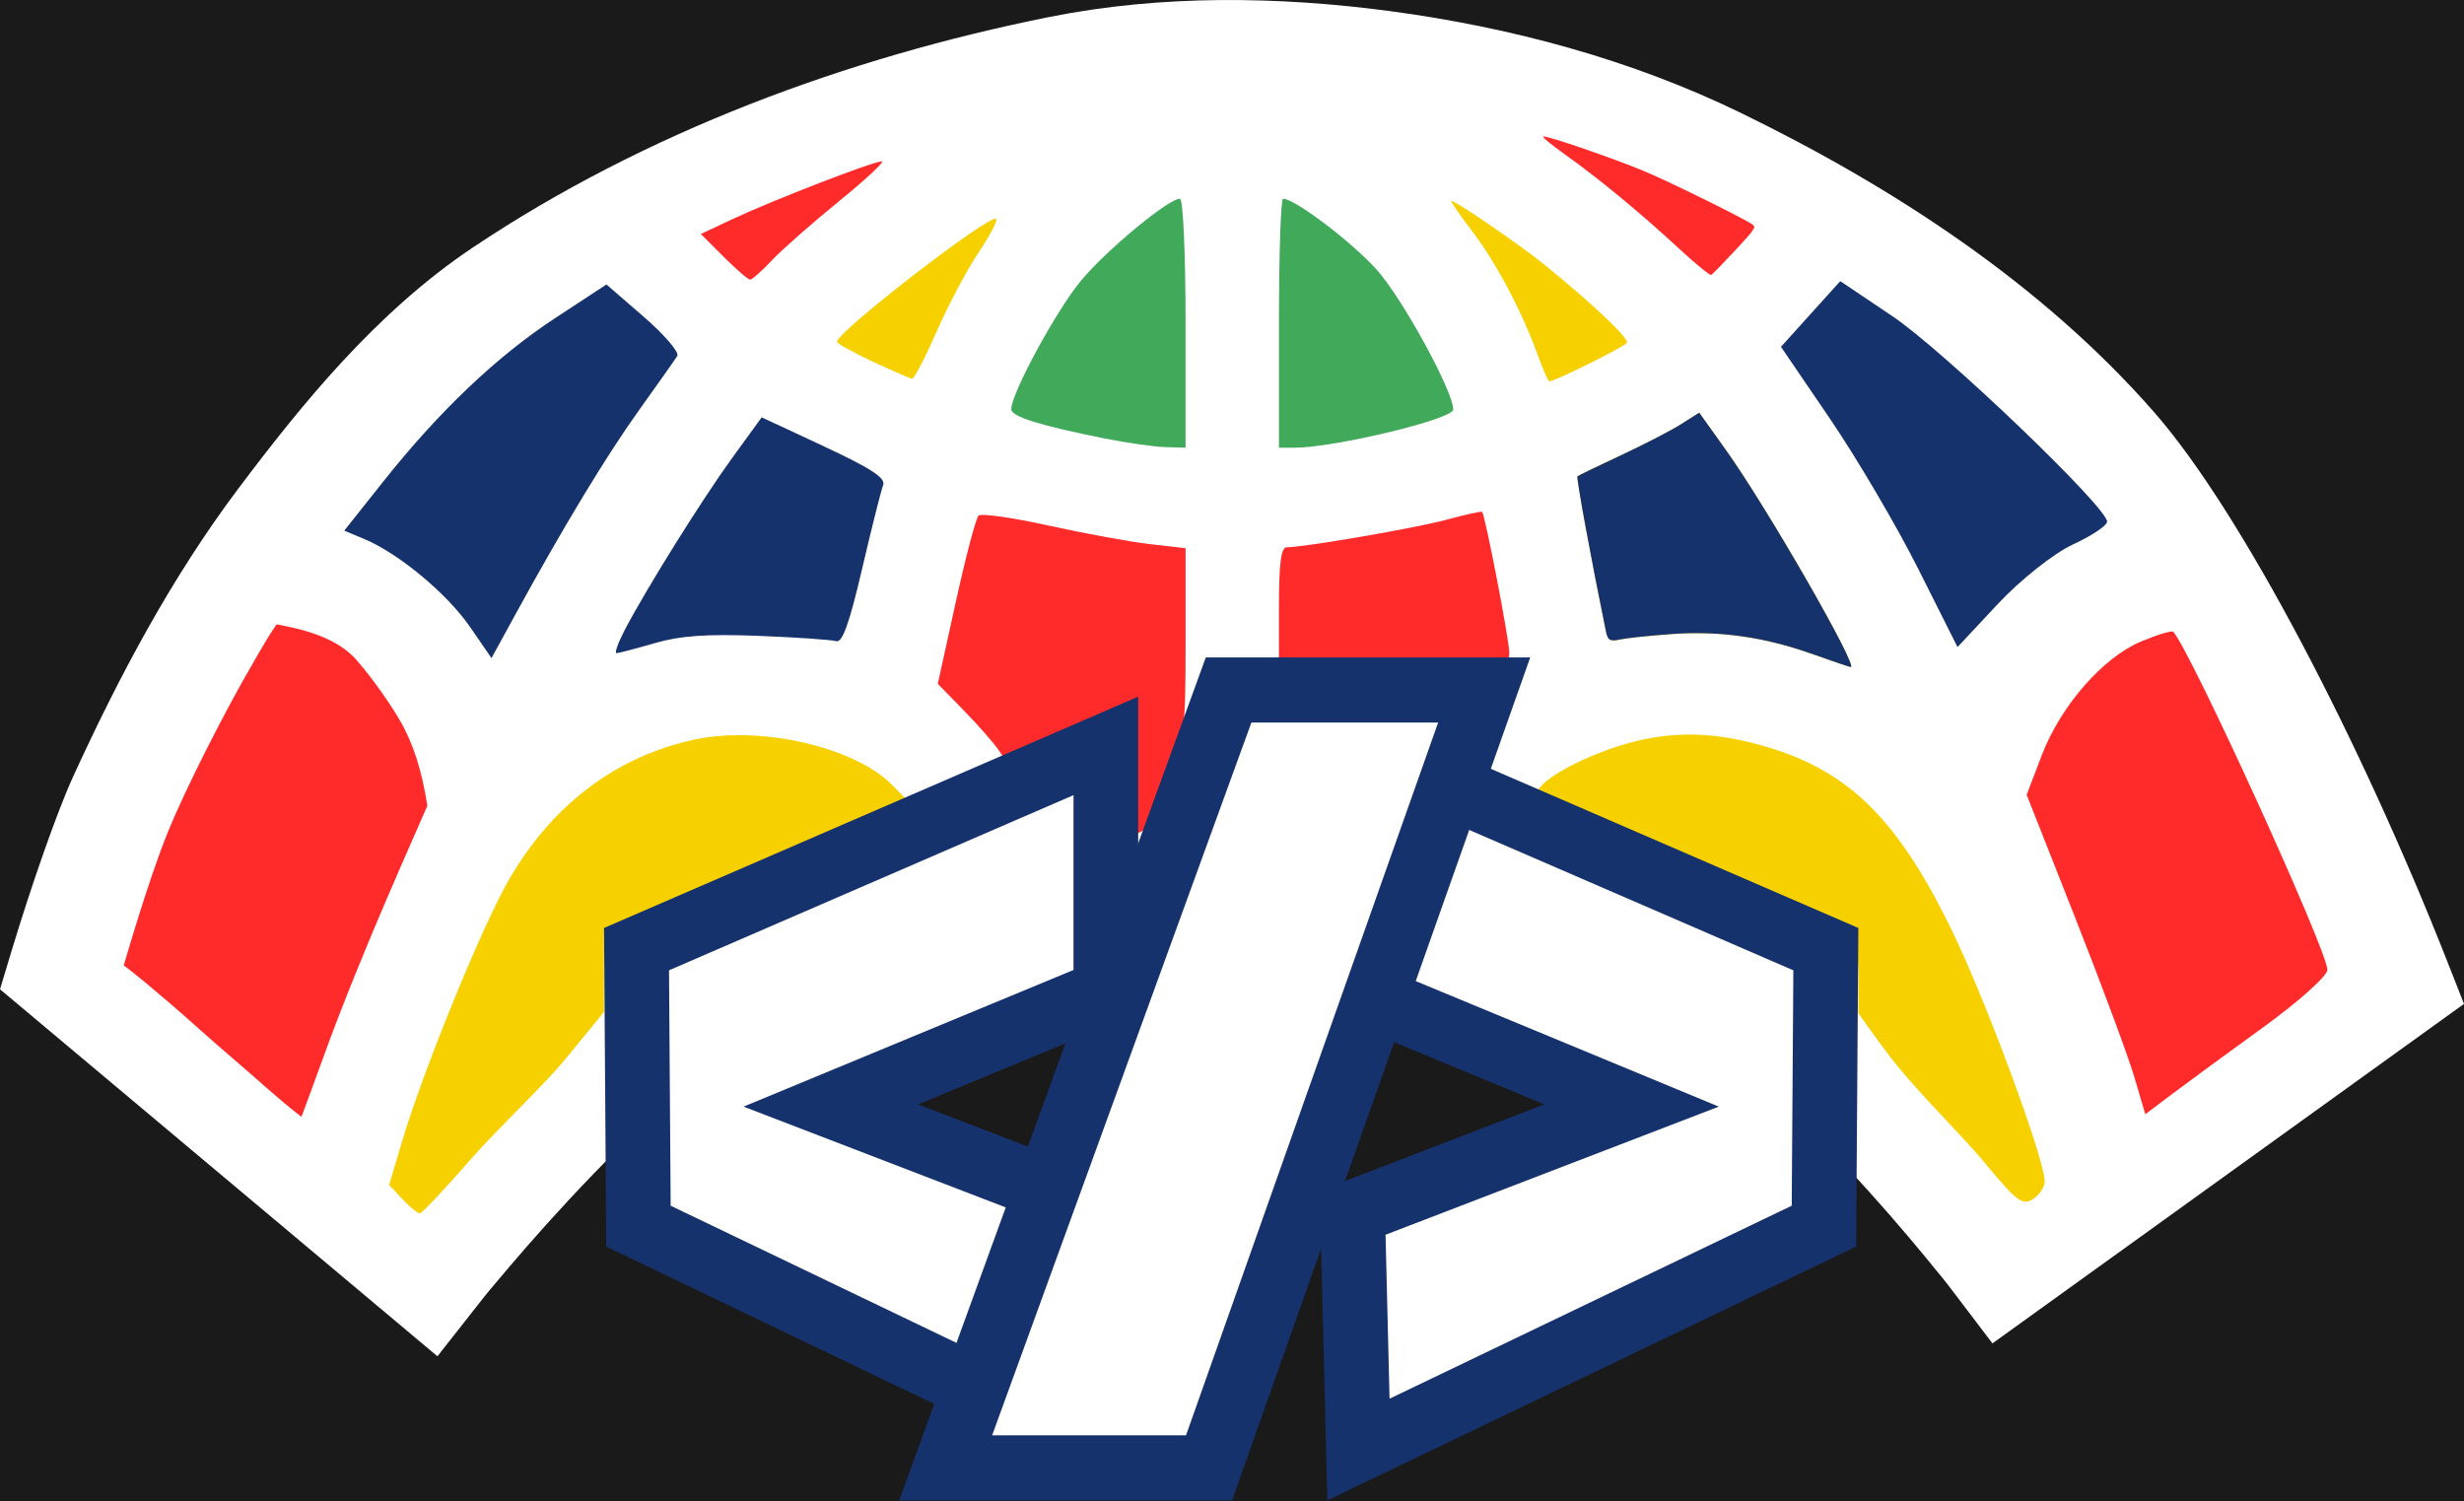
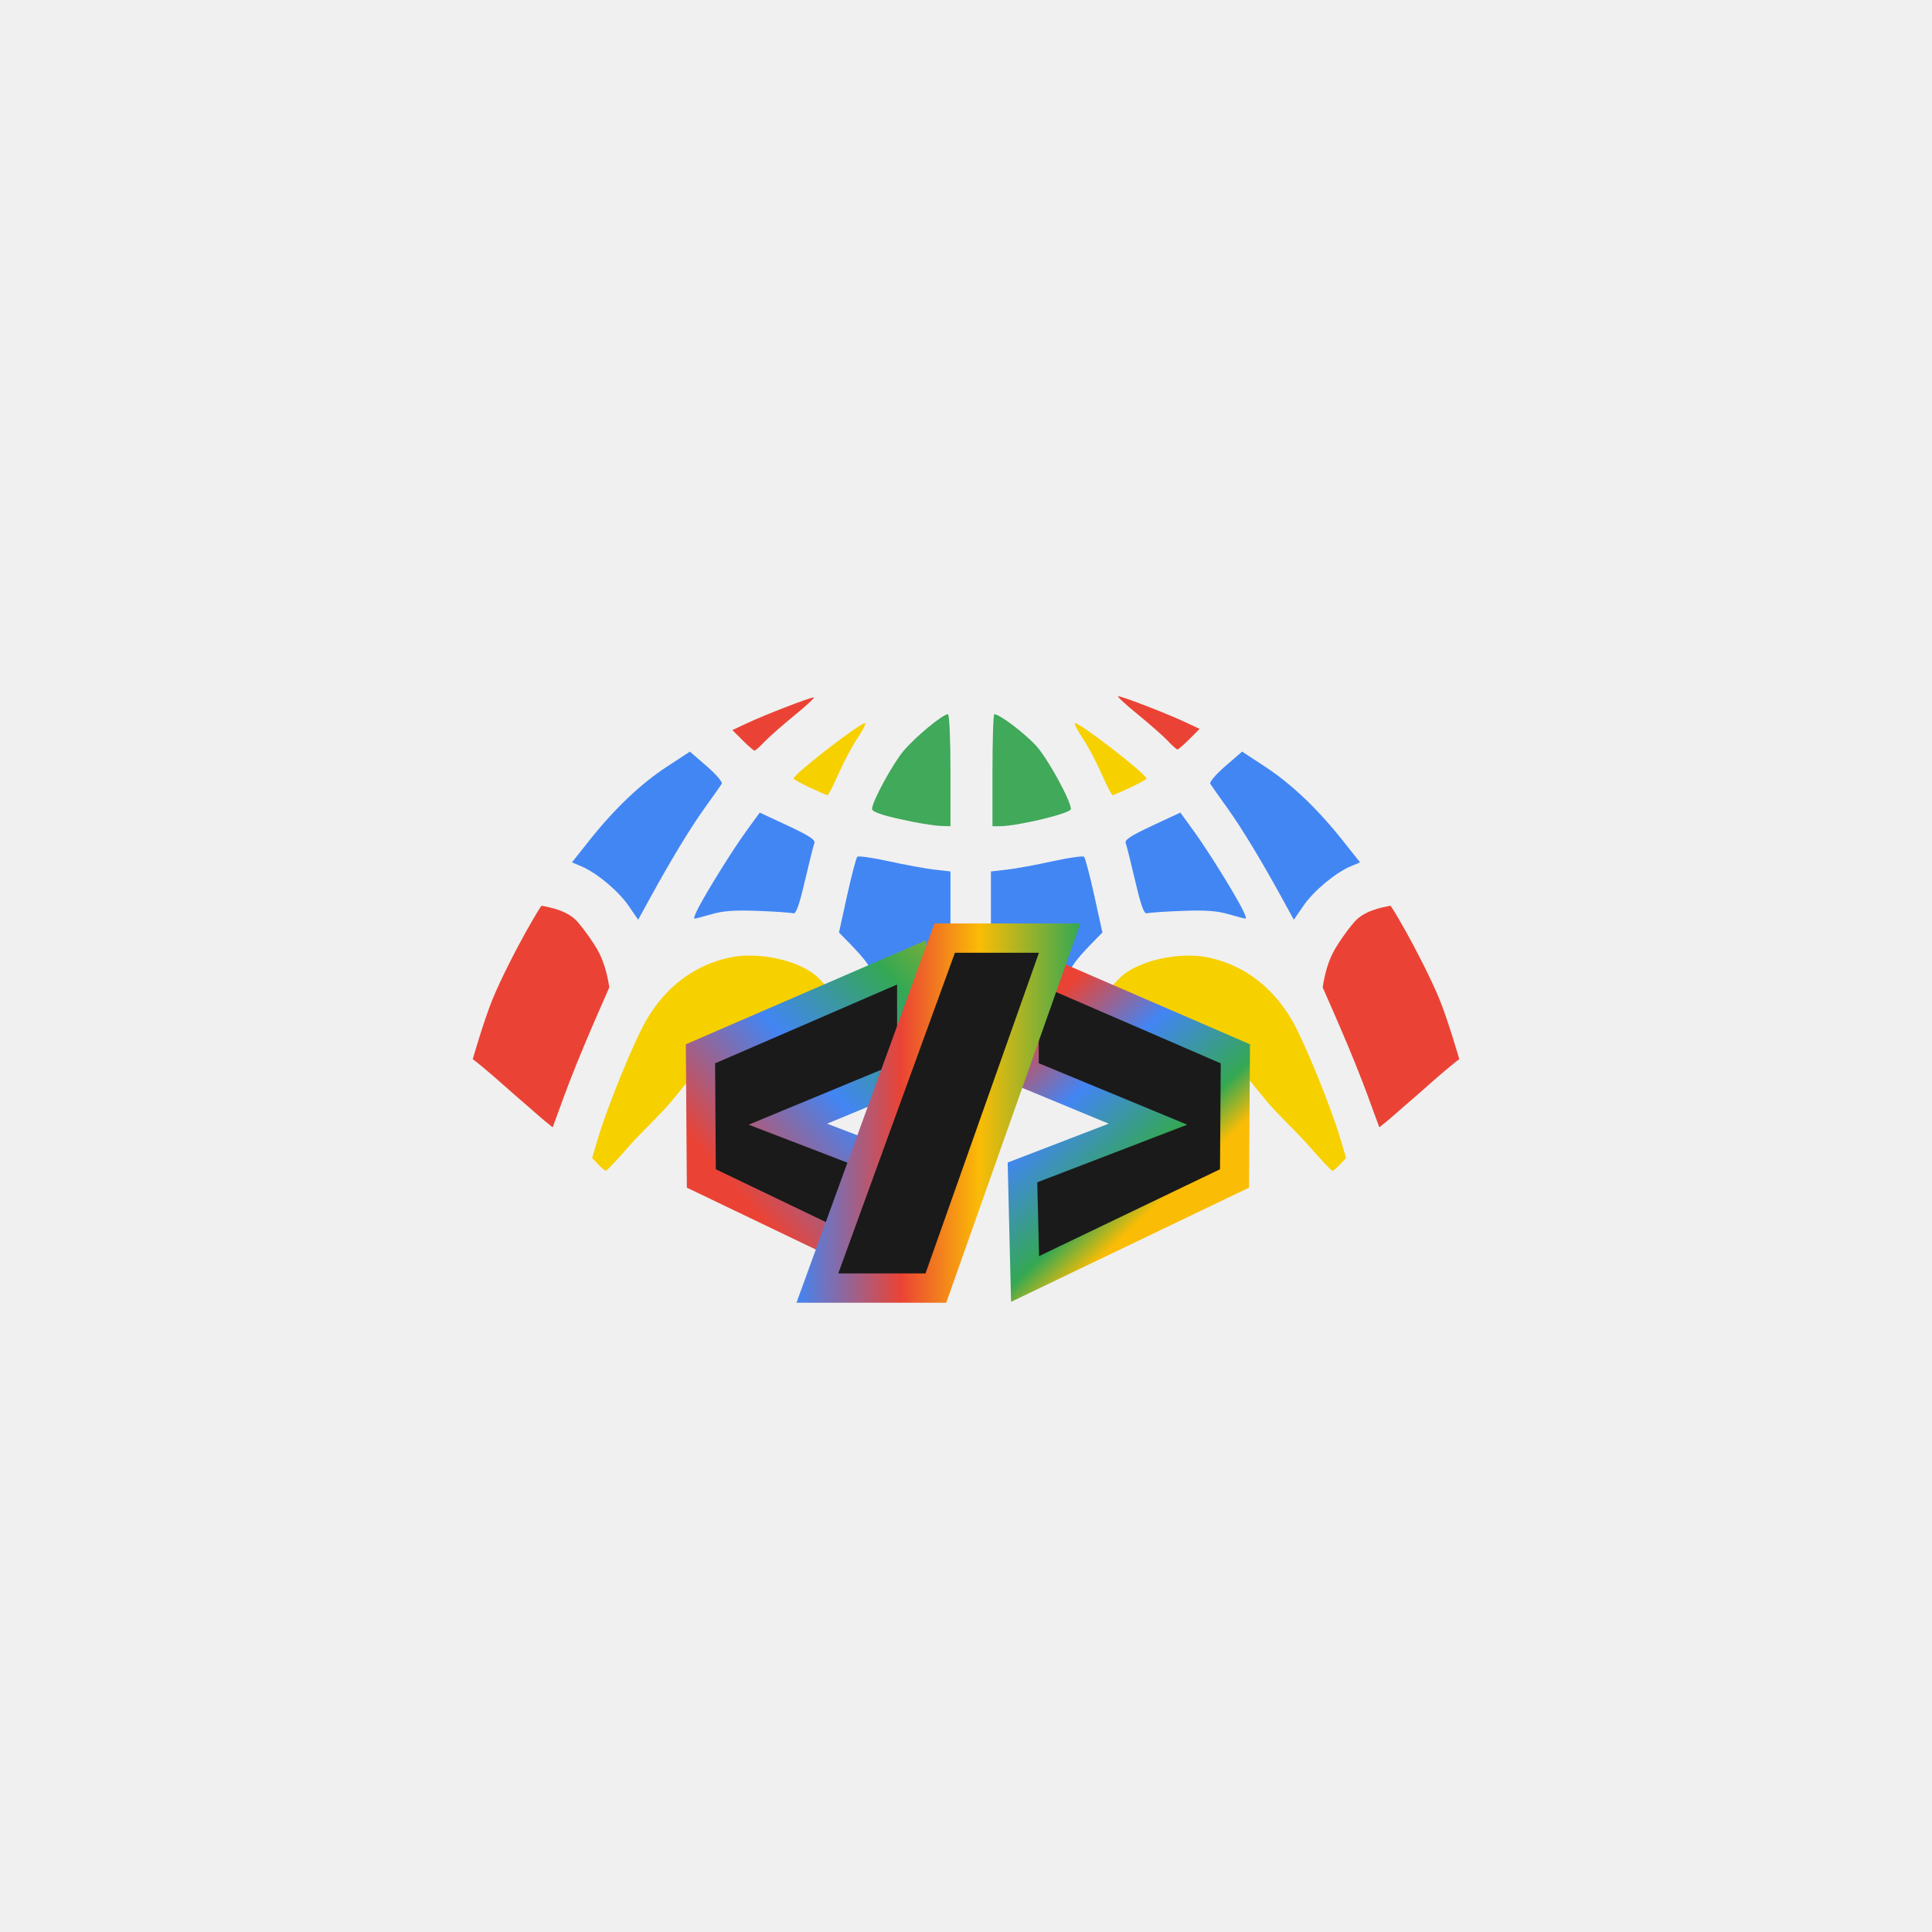
- <svg xmlns="http://www.w3.org/2000/svg" width="163.538mm" height="99.586mm" viewBox="0 0 163.538 99.586" version="1.1" id="svg1" xml:space="preserve">
-   <defs id="defs1" />
-   <g id="layer1" transform="translate(124.7378,-2349.341)">
-     <rect style="fill:#1a1a1a;stroke-width:0.265" id="rect367" width="285" height="285" x="-185.592" y="2258.483" />
-     <g id="g464" style="fill:#ffffff;stroke:none;stroke-width:1.257;stroke-dasharray:none" transform="matrix(0.9841692,0,0,0.9841692,12.37141,-256.751)">
-       <path style="fill:#ffffff;fill-opacity:1;stroke:none;stroke-width:1.257;stroke-dasharray:none;stroke-opacity:1" d="m -56.316,2625.842 v 42.855" id="path457" />
-     </g>
-     <g id="g632" transform="translate(333.8304,51.3199)">
-       <path style="fill:#ffffff;stroke:none;stroke-width:58.003;stroke-dasharray:none;stroke-opacity:1" d="m -362.766,2246.986 c -3.856,0.035 -7.748,0.395 -11.572,1.184 -13.594,2.805 -27.212,7.982 -38.822,15.973 -6.506,4.478 -11.526,10.868 -15.768,16.662 -4.569,6.242 -8.116,13.158 -11.152,19.973 -1.113,2.497 -2.873,7.707 -4.195,12.221 l -0.746,2.545 29.484,25.436 2.654,-3.471 c 0.81,-1.058 0.804,-1.052 2.211,-2.752 1.407,-1.7 3.391,-4.013 5.662,-6.428 2.271,-2.415 4.837,-4.933 7.352,-7.021 2.515,-2.088 5.02,-3.724 6.842,-4.443 17.416,-6.876 39.11,-7.237 56.443,-0.42 1.739,0.684 4.158,2.279 6.58,4.33 2.422,2.051 4.888,4.533 7.07,6.918 2.182,2.385 4.086,4.674 5.434,6.356 1.348,1.681 1.342,1.675 2.115,2.721 l 2.449,3.316 31.783,-23.527 -1.117,-2.922 c -5.852,-15.284 -13.886,-31.161 -19.736,-38.049 -7.629,-8.982 -17.739,-15.699 -27.898,-20.785 -7.428,-3.718 -15.583,-5.946 -23.639,-7.049 -3.736,-0.512 -7.579,-0.8 -11.434,-0.766 z" id="path550" transform="matrix(0.9846932,0,0,0.9577152,-20.35865,146.051)" />
-       <g id="g631" transform="translate(-433.5948,1324.076)">
-         <path style="fill:#ff2a2a;fill-opacity:1;stroke-width:1.169" d="m -13.724,1040.514 c -2.691,-2.304 -3.038,-2.484 -3.038,-2.484 0,0 1.601,-5.566 2.886,-8.748 1.285,-3.182 3.829,-8.038 5.027,-10.158 1.842,-3.258 1.898,-3.228 2.232,-3.736 1.497,0.273 3.951,0.789 5.327,2.386 1.25,1.451 2.293,3.027 2.842,3.961 0.874,1.487 1.478,3.329 1.838,5.695 -0.757,1.722 -2.495,5.666 -3.688,8.521 -0.756,1.808 -1.492,3.625 -2.199,5.452 -0.855,2.212 -1.864,5.085 -2.469,6.672 -1.585,-1.219 -2.746,-2.336 -4.6,-3.914 -1.435,-1.222 -2.898,-2.568 -4.159,-3.647 z" id="path551" />
-         <path style="fill:#ff2a2a;fill-opacity:1;stroke-width:0.584" d="m 116.68,1045.42 c -0.403,-1.365 -2.175,-6.136 -3.937,-10.601 l -3.205,-8.119 0.995,-2.606 c 1.26,-3.299 4.059,-6.509 6.603,-7.572 1.084,-0.453 2.044,-0.743 2.133,-0.643 1.175,1.312 10.23,21.172 10.23,22.438 0,0.401 -1.906,2.108 -4.236,3.795 -2.33,1.686 -5.049,3.679 -6.043,4.428 l -1.807,1.362 z" id="path552" />
-         <path style="fill:#16326c;fill-opacity:1;stroke-width:0.584" d="m 102.345,1011.71 c -1.432,-2.852 -4.069,-7.336 -5.859,-9.966 l -3.255,-4.78 1.968,-2.179 1.968,-2.179 3.457,2.323 c 3.384,2.274 14.282,12.706 14.252,13.643 -0.008,0.261 -1.032,0.943 -2.274,1.515 -1.242,0.572 -3.473,2.338 -4.956,3.924 l -2.697,2.883 z" id="path553" />
-         <path style="fill:#ff2a2a;fill-opacity:1;stroke-width:0.146" d="m 86.406,990.393 c -2.496,-2.313 -5.322,-4.644 -7.503,-6.19 -0.899,-0.637 -1.549,-1.176 -1.445,-1.199 0.274,-0.059 4.702,1.467 6.757,2.328 1.682,0.705 6.615,3.141 7.142,3.526 0.229,0.168 0.116,0.334 -1.172,1.714 -0.784,0.841 -1.495,1.571 -1.58,1.622 -0.085,0.051 -1.075,-0.76 -2.2,-1.802 z" id="path554" />
-         <path style="fill:#f7d000;fill-opacity:1;stroke-width:0.292" d="m 77.058,997.434 c -1.046,-2.887 -2.764,-6.112 -4.375,-8.215 -0.817,-1.066 -1.41,-1.938 -1.318,-1.938 0.285,0 4.589,2.95 6.13,4.202 3.273,2.658 5.68,4.938 5.507,5.218 -0.161,0.26 -4.784,2.558 -5.146,2.558 -0.075,0 -0.435,-0.822 -0.798,-1.826 z" id="path555" />
-         <path style="fill:#f7d000;fill-opacity:1;stroke-width:0.292" d="m 95.316,1017.357 c -3.192,-1.135 -6.16,-1.557 -9.349,-1.327 -1.446,0.104 -2.985,0.266 -3.419,0.36 -0.661,0.143 -0.813,0.058 -0.931,-0.518 -0.977,-4.766 -1.981,-10.229 -1.895,-10.31 0.06,-0.056 1.359,-0.685 2.885,-1.397 1.526,-0.712 3.321,-1.64 3.988,-2.062 l 1.212,-0.767 1.813,2.541 c 2.707,3.796 8.814,14.432 8.235,14.342 -0.111,-0.017 -1.253,-0.405 -2.539,-0.863 z" id="path556" />
-         <path style="fill:#f7d000;fill-opacity:1;stroke-width:0.413" d="m 106.694,1051.053 c -1.354,-1.636 -3.978,-4.2 -5.805,-6.439 -0.895,-1.097 -2.521,-3.417 -2.521,-3.417 v -2.752 l -0.121,-2.705 -9.825,-3.843 c -12.771,-4.995 -11.743,-5.009 -11.12,-5.759 0.748,-0.902 3.529,-2.26 5.956,-2.908 2.719,-0.726 5.27,-0.704 8.249,0.072 5.973,1.556 9.33,4.732 13.038,12.339 2.29,4.698 6.189,15.235 6.189,16.728 0,0.372 -0.354,0.897 -0.788,1.168 -0.7,0.437 -1.061,0.162 -3.25,-2.483 z" id="path557" />
-         <path style="fill:#ff2a2a;fill-opacity:1;stroke-width:0.413" d="m 49.996,1025.353 c 0,-2.878 -0.138,-3.918 -0.516,-3.9 -0.284,0.014 -2.097,0.743 -4.028,1.619 l -3.512,1.594 -0.606,-0.896 c -0.333,-0.493 -1.385,-1.693 -2.336,-2.667 l -1.73,-1.77 1.196,-5.435 c 0.658,-2.989 1.337,-5.568 1.51,-5.73 0.173,-0.162 2.266,0.136 4.652,0.662 2.386,0.526 5.407,1.08 6.714,1.23 l 2.376,0.273 v 6.262 c 0,5.779 -0.085,6.486 -1.1,9.163 -1.026,2.707 -1.546,3.499 -2.309,3.514 -0.17,0 -0.31,-1.76 -0.31,-3.919 z" id="path579" />
-         <path style="fill:#40a95a;fill-opacity:1;stroke-width:0.413" d="m 48.343,1003.048 c -4.314,-0.862 -6.198,-1.452 -6.198,-1.941 0,-1.052 3.003,-6.586 4.638,-8.546 1.703,-2.041 5.794,-5.426 6.559,-5.426 0.208,0 0.372,3.645 0.372,8.263 v 8.263 l -1.343,-0.039 c -0.739,-0.021 -2.551,-0.28 -4.028,-0.575 z" id="path600" />
-         <path style="fill:#40a95a;fill-opacity:1;stroke-width:0.413" d="m 59.912,995.399 c 0,-4.545 0.123,-8.263 0.274,-8.263 0.774,0 4.51,2.828 6.198,4.692 1.688,1.865 5.097,8.083 5.097,9.298 0,0.641 -7.899,2.537 -10.572,2.537 h -0.997 z" id="path621" />
-         <path style="fill:#ff2a2a;fill-opacity:1;stroke-width:0.413" d="m 59.912,1014.198 c 0,-2.863 0.14,-3.926 0.516,-3.928 1.22,-0.01 8.556,-1.272 10.62,-1.833 1.239,-0.337 2.296,-0.57 2.348,-0.518 0.198,0.198 1.803,8.513 1.803,9.339 0,0.846 -0.162,0.865 -7.644,0.865 h -7.644 z" id="path622" />
-         <path style="fill:#f7d000;fill-opacity:1;stroke-width:0.413" d="m 1.74,1053.539 -0.885,-0.942 0.854,-2.879 c 1.389,-4.68 5.283,-14.226 7.073,-17.34 2.877,-5.004 7.137,-8.229 12.344,-9.346 4.395,-0.943 10.66,0.505 13.133,3.034 l 1.267,1.296 -2.991,1.311 c -1.645,0.721 -6.105,2.662 -9.912,4.313 l -7.507,2.936 v 2.594 2.594 l -2.524,3.082 c -1.51,1.844 -4.536,4.653 -6.279,6.653 -1.743,2.001 -3.286,3.638 -3.428,3.638 -0.143,0 -0.658,-0.424 -1.145,-0.943 z" id="path623" />
-         <path style="fill:#16326c;fill-opacity:1;stroke-width:0.413" d="m 16.497,1015.747 c 1.442,-2.755 5.146,-8.684 7.14,-11.428 l 1.943,-2.674 4.154,1.938 c 3.11,1.451 4.092,2.094 3.909,2.558 -0.134,0.341 -0.765,2.851 -1.402,5.578 -0.85,3.641 -1.307,4.912 -1.72,4.784 -0.309,-0.096 -2.633,-0.255 -5.163,-0.353 -3.435,-0.134 -5.179,-0.011 -6.881,0.484 -1.254,0.365 -2.395,0.663 -2.535,0.663 -0.14,0 0.11,-0.697 0.556,-1.549 z" id="path624" />
-         <path style="fill:#16326c;fill-opacity:1;stroke-width:0.413" d="m 6.216,1015.548 c -1.512,-2.194 -4.712,-4.858 -6.981,-5.812 l -1.359,-0.571 2.596,-3.268 c 3.711,-4.671 7.534,-8.305 11.424,-10.855 l 3.38,-2.216 2.486,2.154 c 1.367,1.184 2.364,2.35 2.216,2.59 -0.148,0.24 -1.267,1.827 -2.487,3.526 -2.178,3.036 -5.029,7.741 -8.226,13.576 l -1.618,2.953 z" id="path625" />
-         <path style="fill:#ff2a2a;fill-opacity:1;stroke-width:0.413" d="m 23.057,990.991 -1.515,-1.516 2.142,-1.005 c 2.659,-1.247 9.296,-3.814 9.862,-3.814 0.23,0 -1.04,1.186 -2.824,2.636 -1.784,1.45 -3.789,3.216 -4.457,3.925 -0.667,0.709 -1.321,1.289 -1.453,1.289 -0.132,0 -0.921,-0.682 -1.755,-1.515 z" id="path626" />
-         <path style="fill:#f7d000;fill-opacity:1;stroke-width:0.413" d="m 32.956,997.949 c -1.305,-0.607 -2.374,-1.202 -2.376,-1.323 -0.008,-0.656 10.188,-8.527 10.562,-8.153 0.11,0.11 -0.417,1.118 -1.172,2.239 -0.755,1.122 -2.002,3.472 -2.771,5.223 -0.769,1.751 -1.505,3.168 -1.634,3.151 -0.129,-0.018 -1.303,-0.529 -2.608,-1.136 z" id="path627" />
-         <path style="fill:#ffffff;stroke:#16326c;stroke-width:4.294;stroke-dasharray:none;stroke-opacity:1" d="m 48.297,1070.155 -30.896,-14.826 -0.128,-18.385 31.151,-13.492 v 16.309 l -18.256,7.561 18.512,7.117 z" id="path628" />
-         <path style="fill:#ffffff;stroke:#16326c;stroke-width:4.294;stroke-dasharray:none;stroke-opacity:1" d="m 65.187,1070.155 30.895,-14.826 0.128,-18.385 -31.151,-13.492 v 16.309 l 18.256,7.561 -18.512,7.117 z" id="path629" />
-         <path style="fill:#ffffff;stroke:#16326c;stroke-width:4.321;stroke-dasharray:none;stroke-opacity:1" d="m 37.792,1071.371 h 17.48 l 18.26,-51.627 H 56.569 Z" id="path630" />
-         <path style="fill:#16326c;fill-opacity:1;stroke-width:0.292" d="m 95.316,1017.357 c -3.192,-1.135 -6.16,-1.557 -9.349,-1.327 -1.446,0.104 -2.985,0.266 -3.419,0.36 -0.661,0.143 -0.813,0.058 -0.931,-0.518 -0.977,-4.766 -1.981,-10.229 -1.895,-10.31 0.06,-0.056 1.359,-0.685 2.885,-1.397 1.526,-0.712 3.321,-1.64 3.988,-2.062 l 1.212,-0.767 1.813,2.541 c 2.707,3.796 8.814,14.432 8.235,14.342 -0.111,-0.017 -1.253,-0.405 -2.539,-0.863 z" id="path631" />
-       </g>
+ <svg xmlns="http://www.w3.org/2000/svg" xmlns:xlink="http://www.w3.org/1999/xlink" width="285mm" height="285mm" viewBox="0 0 285 285" version="1.1" id="svg1" xml:space="preserve">
+   <defs id="defs1">
+     <linearGradient id="linearGradient1589">
+       <stop style="stop-color:#ea4335;stop-opacity:1;" offset="0" id="stop1586" />
+       <stop style="stop-color:#4285f4;stop-opacity:1;" offset="0.32" id="stop1587" />
+       <stop style="stop-color:#34a853;stop-opacity:1;" offset="0.605" id="stop1588" />
+       <stop style="stop-color:#fbbc05;stop-opacity:1;" offset="0.978" id="stop1589" />
+     </linearGradient>
+     <linearGradient id="linearGradient1581">
+       <stop style="stop-color:#ea4335;stop-opacity:1;" offset="0" id="stop1578" />
+       <stop style="stop-color:#4285f4;stop-opacity:1;" offset="0.344" id="stop1579" />
+       <stop style="stop-color:#34a853;stop-opacity:1;" offset="0.734" id="stop1580" />
+       <stop style="stop-color:#fbbc05;stop-opacity:1;" offset="0.902" id="stop1581" />
+     </linearGradient>
+     <linearGradient id="linearGradient1167">
+       <stop style="stop-color:#4285f4;stop-opacity:1;" offset="0" id="stop1167" />
+       <stop style="stop-color:#ea4335;stop-opacity:1;" offset="0.368" id="stop1170" />
+       <stop style="stop-color:#fbbc05;stop-opacity:1;" offset="0.645" id="stop1171" />
+       <stop style="stop-color:#34a853;stop-opacity:1;" offset="1" id="stop1168" />
+     </linearGradient>
+     <linearGradient xlink:href="#linearGradient1589" id="linearGradient1595" gradientUnits="userSpaceOnUse" x1="-747.968" y1="2395.053" x2="-701.077" y2="2353.713" gradientTransform="translate(166.0259,-95.61938)" />
+     <linearGradient xlink:href="#linearGradient1581" id="linearGradient1596" gradientUnits="userSpaceOnUse" x1="-702.594" y1="2352.2" x2="-677.885" y2="2378.416" gradientTransform="translate(166.0259,-95.61938)" />
+     <linearGradient xlink:href="#linearGradient1167" id="linearGradient1597" gradientUnits="userSpaceOnUse" gradientTransform="translate(-184.0135,237.3481)" x1="-396.875" y1="2041.982" x2="-354.994" y2="2041.982" />
+   </defs>
+   <g id="layer1" transform="translate(514.868,-2243.666)">
+     <path style="fill:#f7d000;fill-opacity:1;stroke-width:0.413" d="m -317.185,2415.427 0.885,-0.942 -0.854,-2.879 c -1.389,-4.68 -5.283,-14.226 -7.073,-17.34 -2.877,-5.004 -7.137,-8.229 -12.344,-9.346 -4.395,-0.943 -10.66,0.505 -13.133,3.034 l -1.267,1.296 2.991,1.311 c 1.645,0.721 6.105,2.662 9.912,4.313 l 7.507,2.936 v 2.594 2.594 l 2.524,3.082 c 1.51,1.844 4.536,4.653 6.279,6.653 1.743,2.001 3.286,3.638 3.428,3.638 0.143,0 0.658,-0.424 1.145,-0.943 z" id="path1348" />
+     <path style="fill:#4286f4;fill-opacity:1;stroke-width:0.413" d="m -364.974,2387.241 c 0,-2.878 0.138,-3.918 0.516,-3.9 0.284,0.014 2.097,0.743 4.028,1.619 l 3.512,1.594 0.606,-0.896 c 0.333,-0.493 1.385,-1.693 2.336,-2.667 l 1.73,-1.77 -1.196,-5.435 c -0.658,-2.989 -1.337,-5.568 -1.51,-5.73 -0.173,-0.162 -2.266,0.136 -4.652,0.662 -2.386,0.526 -5.407,1.08 -6.714,1.23 l -2.376,0.273 v 6.262 c 0,5.779 0.085,6.486 1.1,9.163 1.026,2.707 1.546,3.499 2.309,3.514 0.17,0 0.31,-1.76 0.31,-3.919 z" id="path1349" />
+     <path style="fill:#ea4335;fill-opacity:1;stroke-width:1.169" d="m -442.098,2402.401 c -2.691,-2.304 -3.038,-2.484 -3.038,-2.484 0,0 1.601,-5.566 2.886,-8.748 1.285,-3.182 3.829,-8.038 5.027,-10.158 1.842,-3.258 1.898,-3.228 2.232,-3.736 1.497,0.273 3.951,0.789 5.327,2.386 1.25,1.451 2.293,3.027 2.842,3.961 0.874,1.487 1.478,3.329 1.838,5.695 -0.757,1.722 -2.495,5.666 -3.688,8.521 -0.756,1.808 -1.492,3.625 -2.199,5.452 -0.855,2.212 -1.864,5.085 -2.469,6.672 -1.585,-1.219 -2.746,-2.336 -4.6,-3.914 -1.435,-1.222 -2.898,-2.568 -4.159,-3.647 z" id="path1350" />
+     <path style="fill:#4286f4;fill-opacity:1;stroke-width:0.413" d="m -378.378,2387.241 c 0,-2.878 -0.138,-3.918 -0.516,-3.9 -0.284,0.014 -2.097,0.743 -4.028,1.619 l -3.512,1.594 -0.606,-0.896 c -0.333,-0.493 -1.385,-1.693 -2.336,-2.667 l -1.73,-1.77 1.196,-5.435 c 0.658,-2.989 1.337,-5.568 1.51,-5.73 0.173,-0.162 2.266,0.136 4.652,0.662 2.386,0.526 5.407,1.08 6.714,1.23 l 2.376,0.273 v 6.262 c 0,5.779 -0.085,6.486 -1.1,9.163 -1.026,2.707 -1.546,3.499 -2.309,3.514 -0.17,0 -0.31,-1.76 -0.31,-3.919 z" id="path1351" />
+     <path style="fill:#40a95a;fill-opacity:1;stroke-width:0.413" d="m -380.031,2364.935 c -4.314,-0.862 -6.198,-1.452 -6.198,-1.941 0,-1.052 3.003,-6.586 4.638,-8.546 1.703,-2.041 5.794,-5.426 6.559,-5.426 0.208,0 0.372,3.645 0.372,8.263 v 8.263 l -1.343,-0.039 c -0.739,-0.021 -2.551,-0.28 -4.028,-0.575 z" id="path1352" />
+     <path style="fill:#40a95a;fill-opacity:1;stroke-width:0.413" d="m -368.462,2357.286 c 0,-4.545 0.123,-8.263 0.274,-8.263 0.774,0 4.51,2.828 6.198,4.692 1.688,1.865 5.097,8.083 5.097,9.297 0,0.641 -7.899,2.537 -10.572,2.537 h -0.997 z" id="path1353" />
+     <path style="fill:#f7d000;fill-opacity:1;stroke-width:0.413" d="m -426.634,2415.427 -0.885,-0.942 0.854,-2.879 c 1.389,-4.68 5.283,-14.226 7.073,-17.34 2.877,-5.004 7.137,-8.229 12.344,-9.346 4.395,-0.943 10.66,0.505 13.133,3.034 l 1.267,1.296 -2.991,1.311 c -1.645,0.721 -6.105,2.662 -9.912,4.313 l -7.507,2.936 v 2.594 2.594 l -2.524,3.082 c -1.51,1.844 -4.536,4.653 -6.279,6.653 -1.743,2.001 -3.286,3.638 -3.428,3.638 -0.143,0 -0.658,-0.424 -1.145,-0.943 z" id="path1354" />
+     <path style="fill:#4286f4;fill-opacity:1;stroke-width:0.413" d="m -411.877,2377.635 c 1.442,-2.755 5.146,-8.684 7.14,-11.428 l 1.943,-2.674 4.154,1.938 c 3.111,1.451 4.092,2.094 3.909,2.558 -0.134,0.341 -0.765,2.851 -1.402,5.578 -0.85,3.641 -1.307,4.912 -1.72,4.784 -0.309,-0.096 -2.633,-0.255 -5.163,-0.353 -3.435,-0.134 -5.179,-0.011 -6.881,0.484 -1.254,0.365 -2.395,0.663 -2.535,0.663 -0.14,0 0.11,-0.697 0.556,-1.549 z" id="path1355" />
+     <path style="fill:#4286f4;fill-opacity:1;stroke:none;stroke-width:0.413;stroke-opacity:1" d="m -422.158,2377.262 c -1.512,-2.194 -4.712,-4.858 -6.981,-5.812 l -1.359,-0.571 2.596,-3.268 c 3.711,-4.671 7.534,-8.305 11.424,-10.855 l 3.38,-2.216 2.486,2.154 c 1.367,1.184 2.364,2.35 2.216,2.59 -0.148,0.24 -1.267,1.827 -2.487,3.526 -2.178,3.036 -5.029,7.741 -8.226,13.576 l -1.618,2.953 z" id="path1356" />
+     <path style="fill:#ea4335;fill-opacity:1;stroke-width:0.413" d="m -405.317,2352.878 -1.515,-1.516 2.142,-1.005 c 2.659,-1.247 9.296,-3.814 9.862,-3.814 0.23,0 -1.04,1.186 -2.824,2.636 -1.784,1.45 -3.789,3.216 -4.457,3.925 -0.667,0.709 -1.321,1.289 -1.453,1.289 -0.132,0 -0.921,-0.682 -1.755,-1.515 z" id="path1357" />
+     <path style="fill:#f7d000;fill-opacity:1;stroke-width:0.413" d="m -395.419,2359.836 c -1.305,-0.607 -2.374,-1.202 -2.376,-1.323 -0.008,-0.656 10.188,-8.527 10.562,-8.153 0.11,0.11 -0.417,1.118 -1.172,2.239 -0.755,1.122 -2.002,3.472 -2.771,5.223 -0.769,1.751 -1.505,3.168 -1.634,3.151 -0.129,-0.018 -1.303,-0.529 -2.608,-1.136 z" id="path1358" />
+     <path style="fill:#ea4335;fill-opacity:1;stroke-width:1.169" d="m -302.638,2402.401 c 2.691,-2.304 3.038,-2.484 3.038,-2.484 0,0 -1.601,-5.566 -2.886,-8.748 -1.285,-3.182 -3.829,-8.038 -5.027,-10.158 -1.842,-3.258 -1.898,-3.228 -2.232,-3.736 -1.497,0.273 -3.951,0.789 -5.327,2.386 -1.25,1.451 -2.293,3.027 -2.842,3.961 -0.874,1.487 -1.478,3.329 -1.838,5.695 0.757,1.722 2.495,5.666 3.688,8.521 0.756,1.808 1.492,3.625 2.199,5.452 0.855,2.212 1.864,5.085 2.469,6.672 1.585,-1.219 2.746,-2.336 4.6,-3.914 1.435,-1.222 2.898,-2.568 4.159,-3.647 z" id="path1360" />
+     <path style="fill:#4286f4;fill-opacity:1;stroke:none;stroke-width:0.413;stroke-opacity:1" d="m -322.578,2377.262 c 1.512,-2.194 4.712,-4.858 6.981,-5.812 l 1.359,-0.571 -2.596,-3.268 c -3.711,-4.671 -7.534,-8.305 -11.424,-10.855 l -3.38,-2.216 -2.486,2.154 c -1.367,1.184 -2.364,2.35 -2.216,2.59 0.148,0.24 1.267,1.827 2.487,3.526 2.178,3.036 5.029,7.741 8.226,13.576 l 1.618,2.953 z" id="path1361" />
+     <path style="fill:#ea4335;fill-opacity:1;stroke-width:0.413" d="m -339.419,2352.705 1.515,-1.516 -2.142,-1.005 c -2.659,-1.247 -9.296,-3.814 -9.862,-3.814 -0.23,0 1.04,1.186 2.824,2.636 1.784,1.45 3.789,3.216 4.457,3.925 0.667,0.709 1.321,1.289 1.453,1.289 0.132,0 0.921,-0.682 1.755,-1.515 z" id="path1362" />
+     <path style="fill:#4286f4;fill-opacity:1;stroke-width:0.413" d="m -331.666,2377.635 c -1.442,-2.755 -5.146,-8.684 -7.14,-11.428 l -1.943,-2.674 -4.154,1.938 c -3.111,1.451 -4.092,2.094 -3.909,2.558 0.134,0.341 0.765,2.851 1.402,5.578 0.85,3.641 1.307,4.912 1.72,4.784 0.309,-0.096 2.633,-0.255 5.163,-0.353 3.435,-0.134 5.179,-0.011 6.881,0.484 1.254,0.365 2.395,0.663 2.535,0.663 0.14,0 -0.11,-0.697 -0.556,-1.549 z" id="path1363" />
+     <path style="fill:#f7d000;fill-opacity:1;stroke-width:0.413" d="m -348.124,2359.836 c 1.305,-0.607 2.374,-1.202 2.376,-1.323 0.008,-0.656 -10.188,-8.527 -10.562,-8.153 -0.11,0.11 0.417,1.118 1.172,2.239 0.755,1.122 2.002,3.472 2.771,5.223 0.769,1.751 1.505,3.168 1.634,3.151 0.129,-0.018 1.303,-0.529 2.608,-1.136 z" id="path1364" />
+     <g id="g1597" transform="translate(183.5123,128.5344)">
+       <path style="fill:#1a1a1a;fill-opacity:1;stroke:url(#linearGradient1596);stroke-width:4.294;stroke-dasharray:none;stroke-opacity:1" d="m -547.168,2303.799 30.896,-14.826 0.128,-18.385 -31.151,-13.492 v 16.309 l 18.256,7.561 -18.512,7.117 z" id="path1594" />
+       <path style="fill:#1a1a1a;fill-opacity:1;stroke:url(#linearGradient1595);stroke-width:4.294;stroke-dasharray:none;stroke-opacity:1" d="m -564.027,2303.799 -30.896,-14.826 -0.128,-18.385 31.151,-13.492 v 16.309 l -18.256,7.561 18.512,7.117 z" id="path1595" />
+       <path style="fill:#1a1a1a;stroke:url(#linearGradient1597);stroke-width:4.321;stroke-dasharray:none;stroke-opacity:1" d="m -577.804,2305.144 h 17.48 l 18.26,-51.627 h -16.964 z" id="path1596" />
    </g>
  </g>
</svg>
